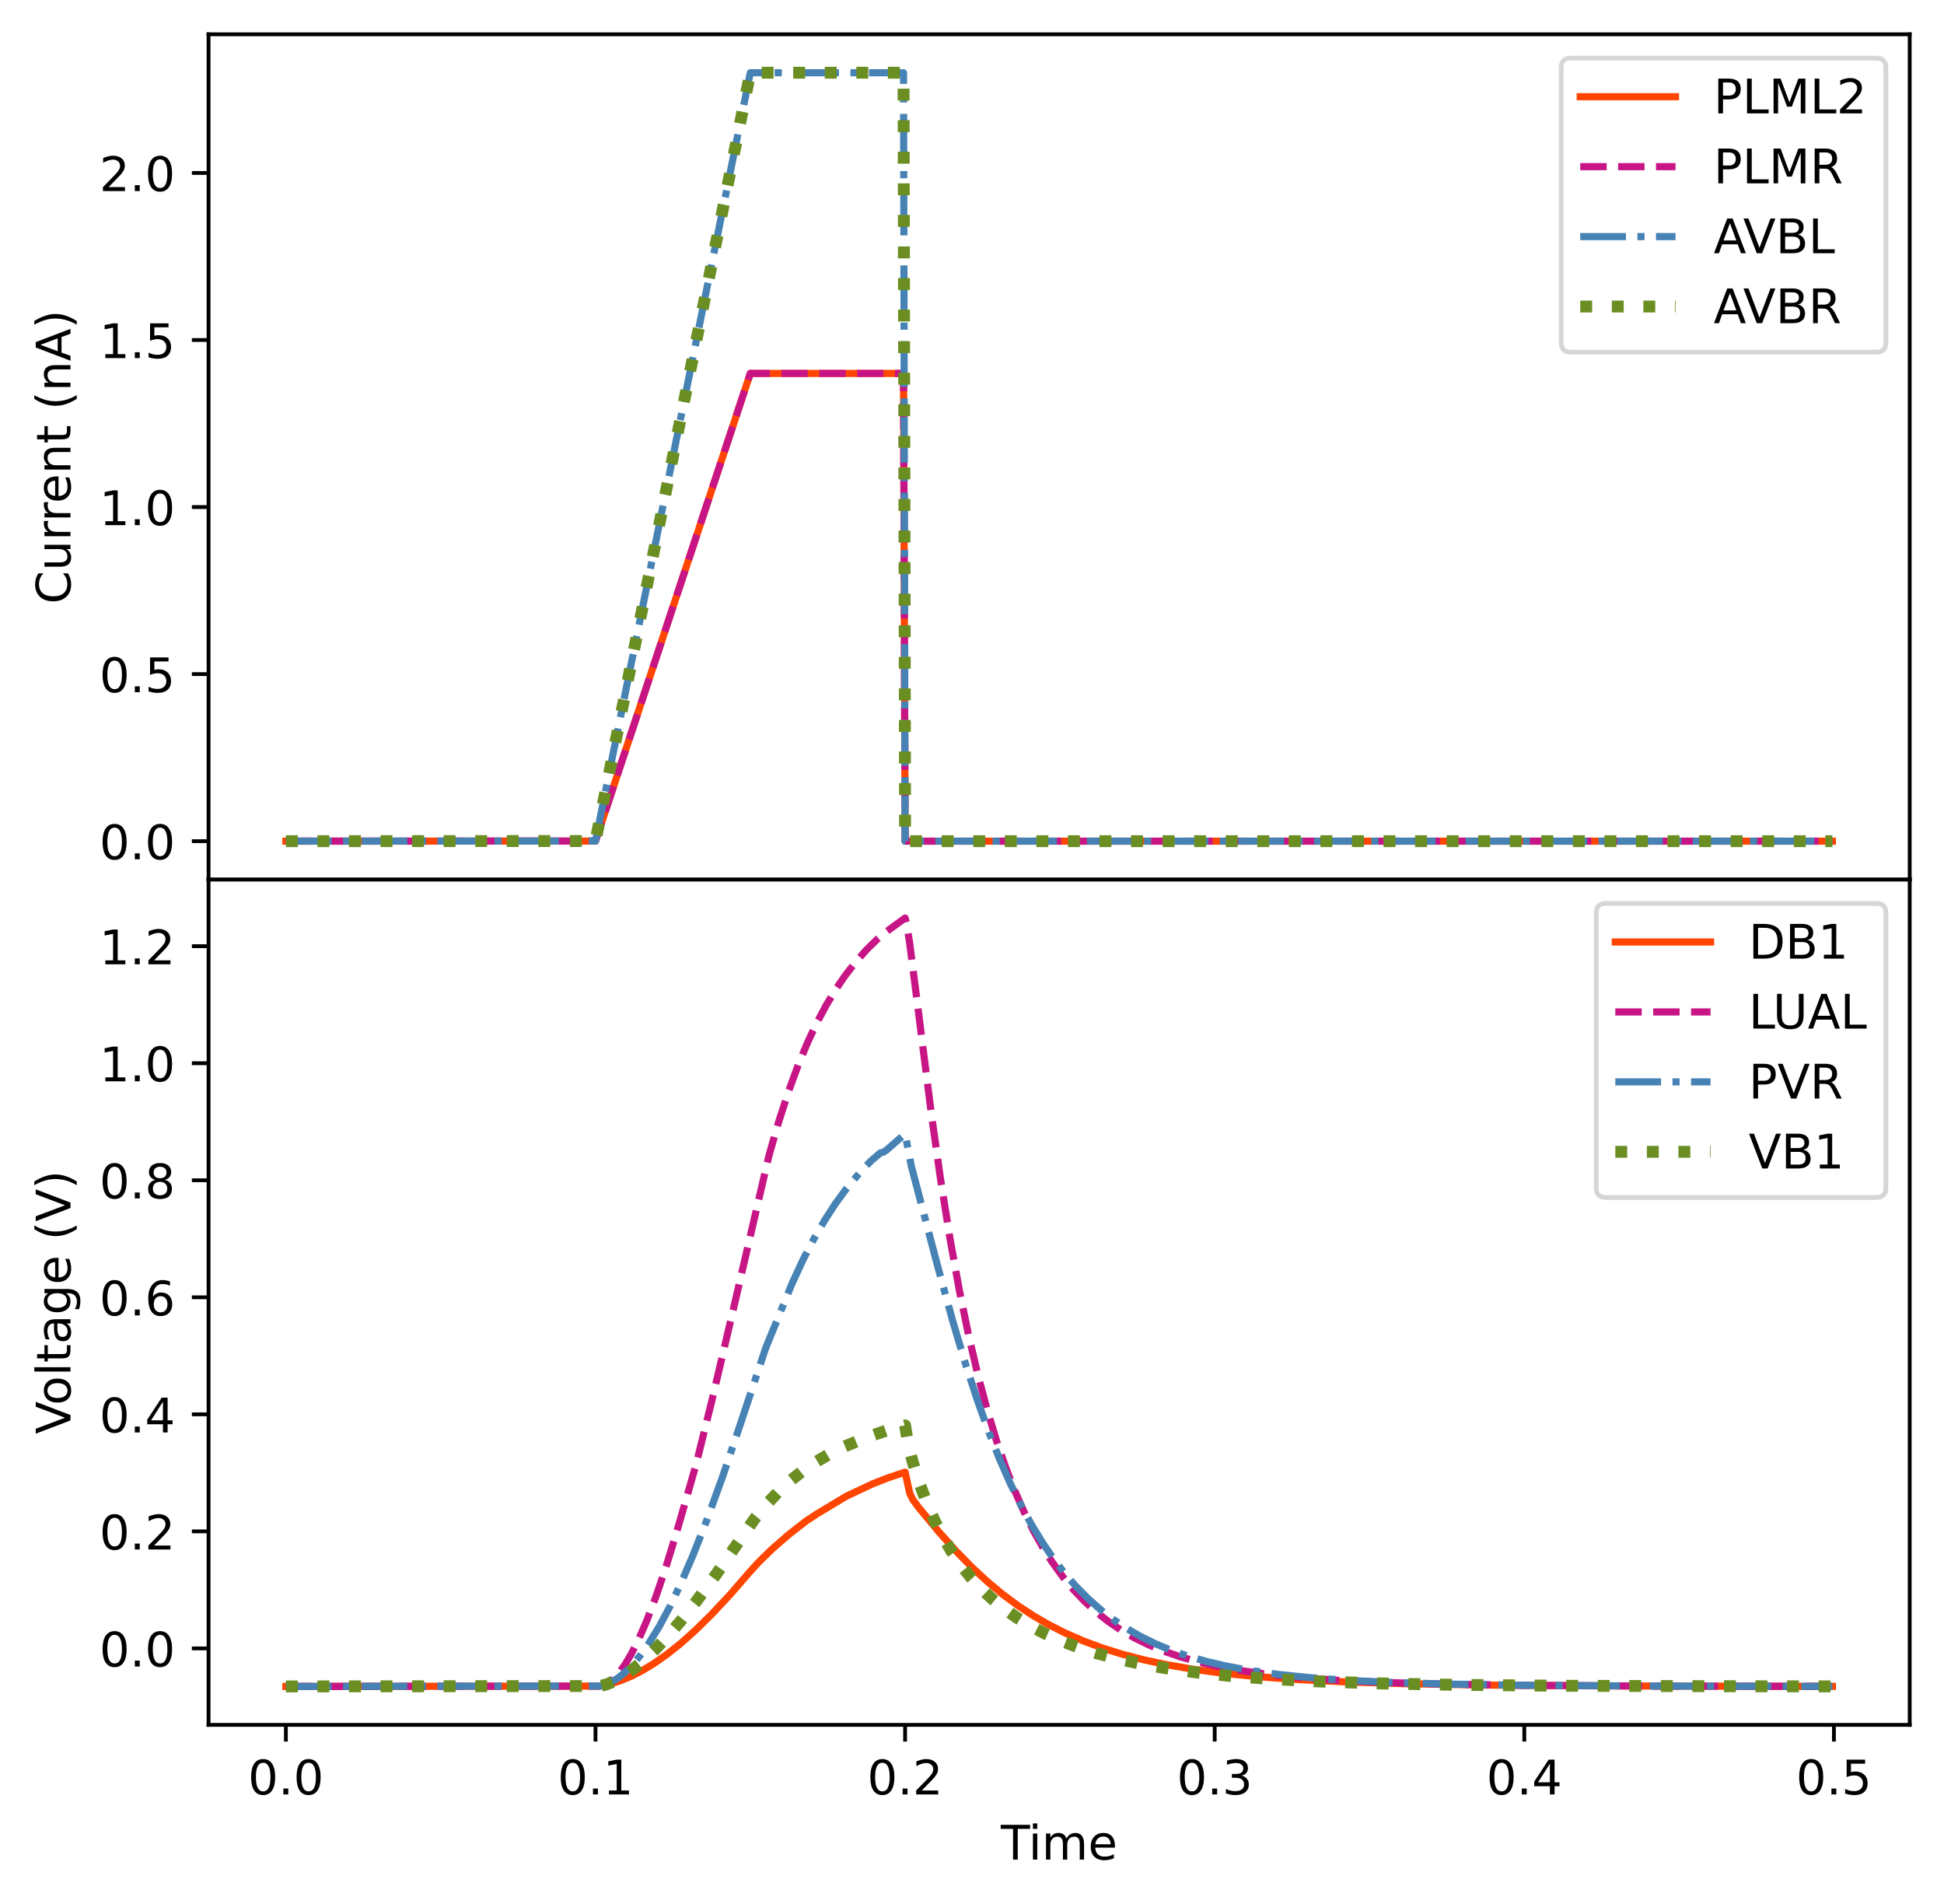
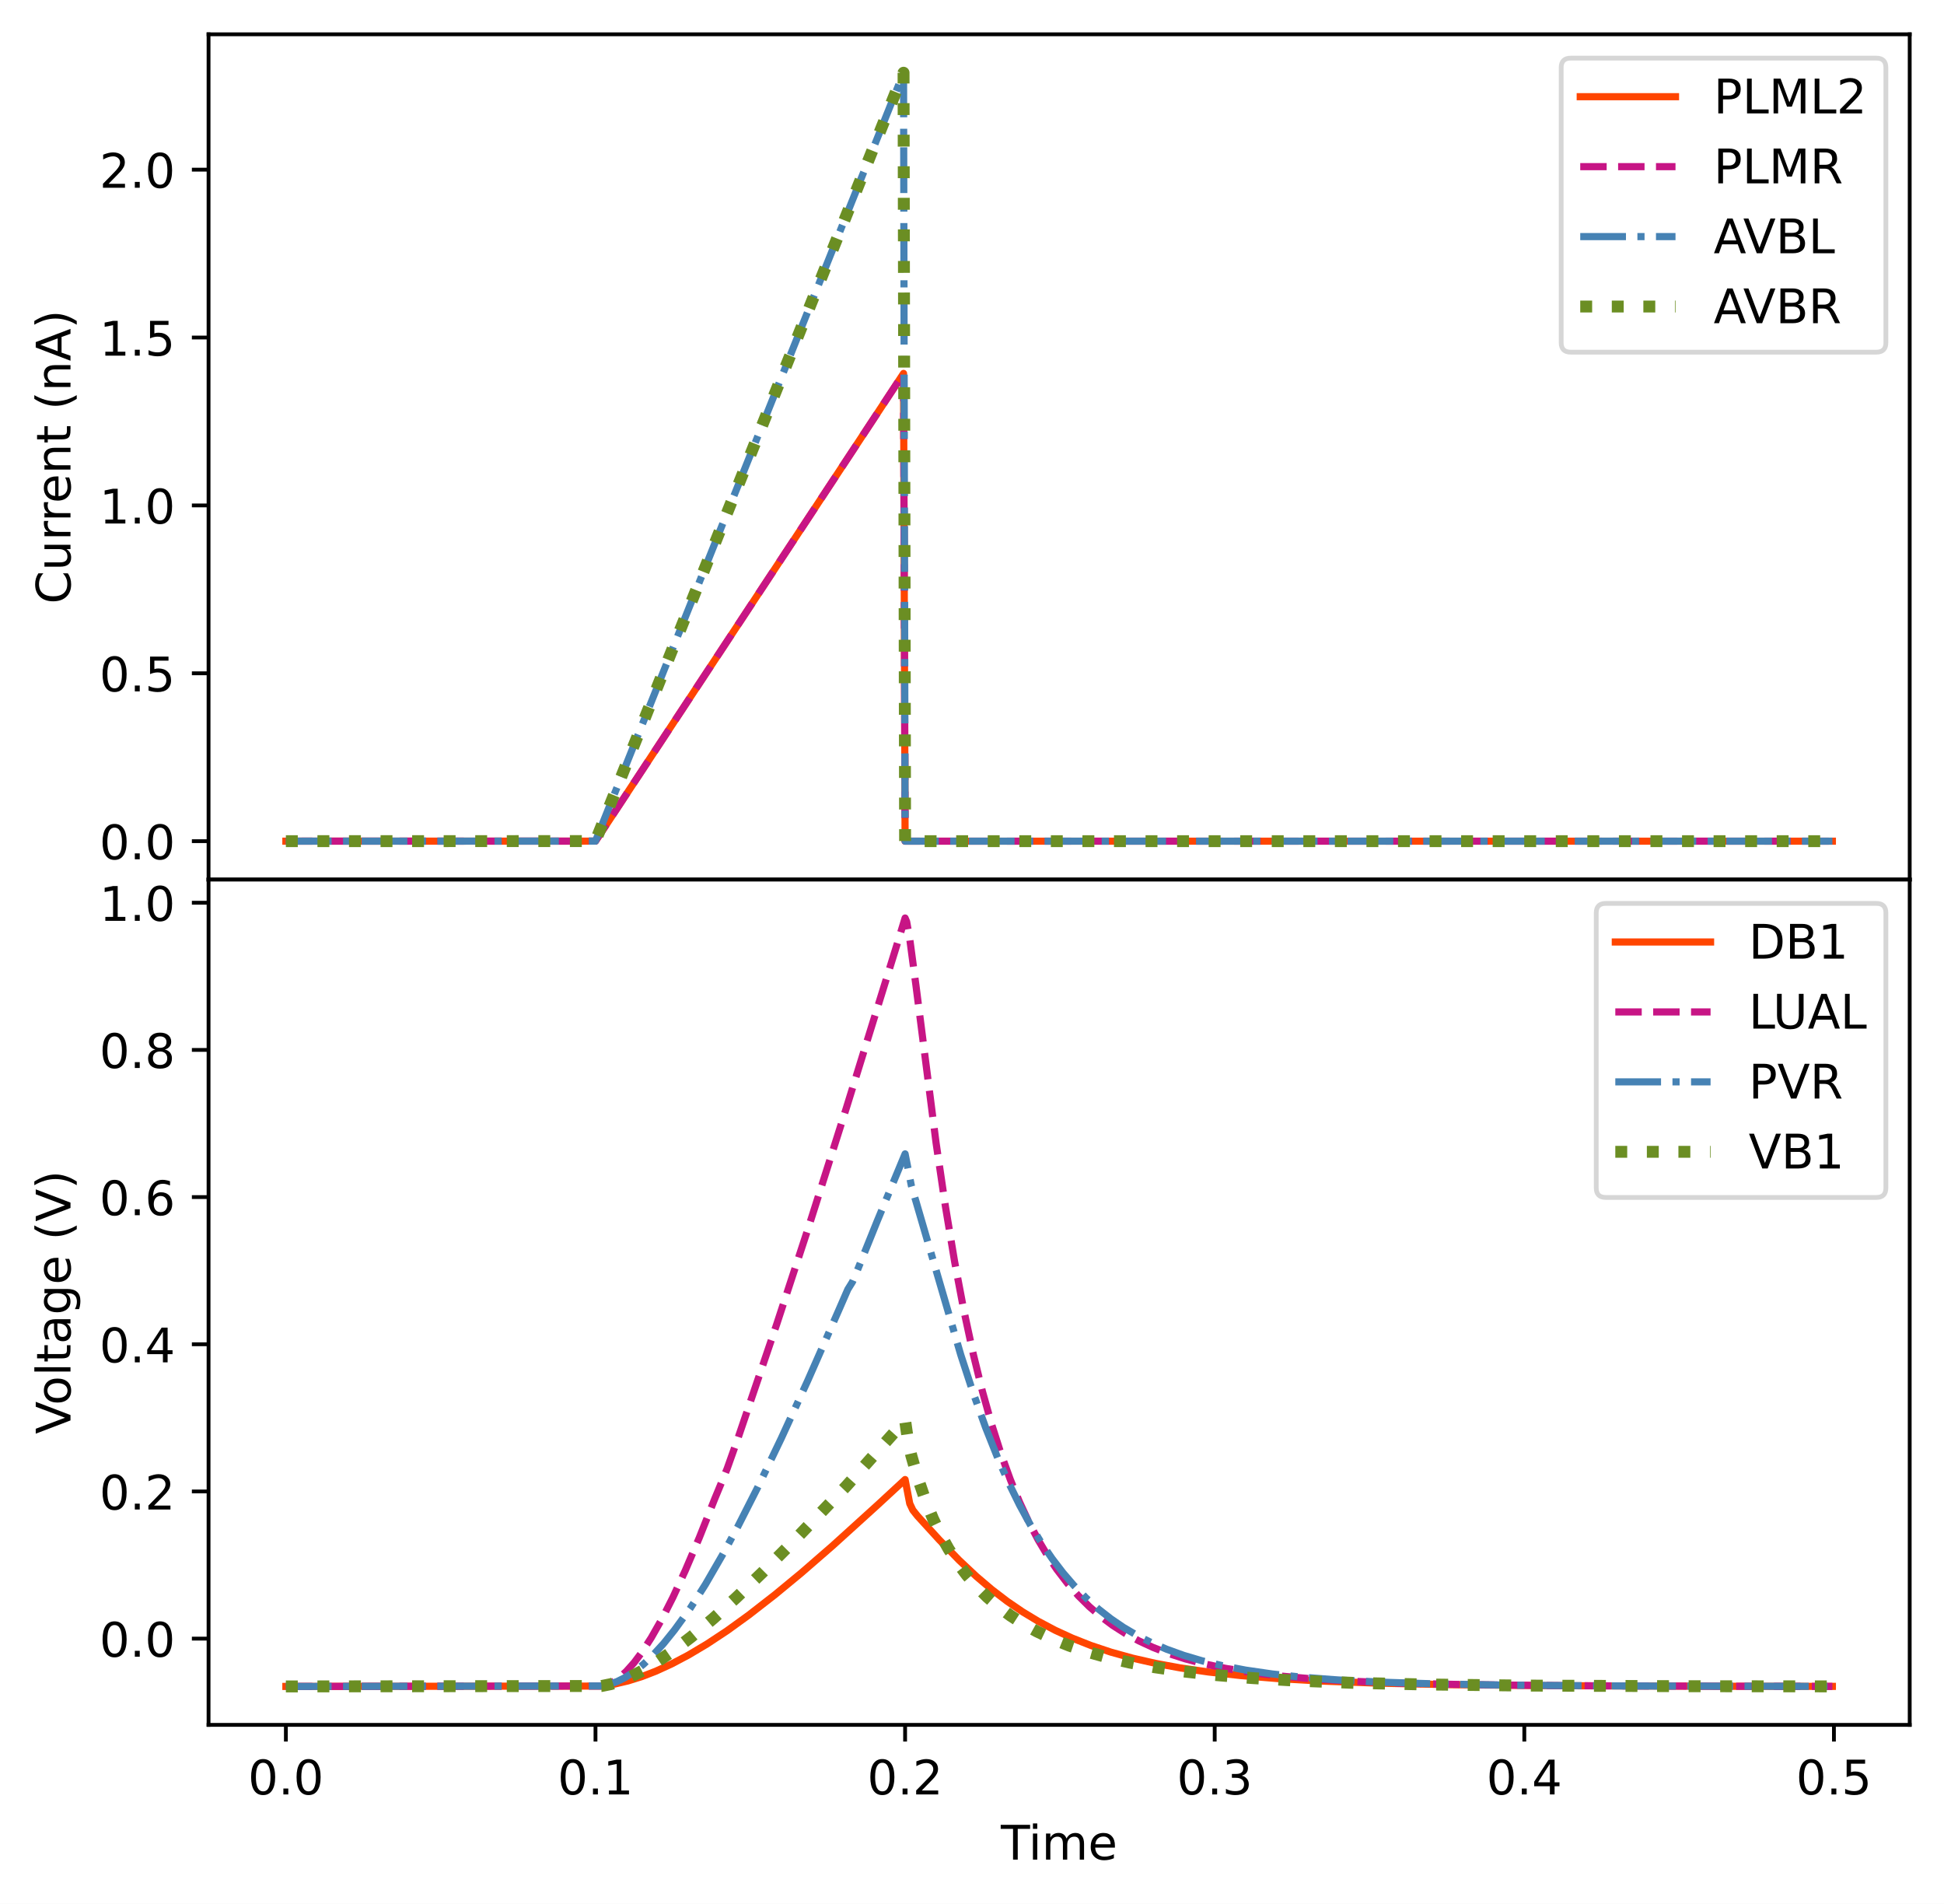
<svg xmlns="http://www.w3.org/2000/svg" xmlns:xlink="http://www.w3.org/1999/xlink" width="408.101pt" height="399.572pt" viewBox="0 0 408.101 399.572" version="1.1">
  <defs>
    <style type="text/css">*{stroke-linejoin: round; stroke-linecap: butt}</style>
  </defs>
  <g id="figure_1">
    <g id="patch_1">
      <path d="M 0 399.572  L 408.101 399.572  L 408.101 0  L 0 0  z " style="fill: #ffffff" />
    </g>
    <g id="axes_1">
      <g id="patch_2">
        <path d="M 43.781 184.608  L 400.901 184.608  L 400.901 7.2  L 43.781 7.2  z " style="fill: #ffffff" />
      </g>
      <g id="matplotlib.axis_1">
        <g id="xtick_1">
          <g id="line2d_1">
            <defs>
-               <path id="m06e6c0b522" d="M 0 0  L 0 3.5  " style="stroke: #000000; stroke-width: 0.8" />
+               <path id="m2912987648" d="M 0 0  L 0 3.5  " style="stroke: #000000; stroke-width: 0.8" />
            </defs>
            <g>
-               <use xlink:href="#m06e6c0b522" x="60.014" y="184.608" style="stroke: #000000; stroke-width: 0.8" />
+               <use xlink:href="#m2912987648" x="60.014" y="184.608" style="stroke: #000000; stroke-width: 0.8" />
            </g>
          </g>
        </g>
        <g id="xtick_2">
          <g id="line2d_2">
            <g>
-               <use xlink:href="#m06e6c0b522" x="125.01" y="184.608" style="stroke: #000000; stroke-width: 0.8" />
+               <use xlink:href="#m2912987648" x="125.01" y="184.608" style="stroke: #000000; stroke-width: 0.8" />
            </g>
          </g>
        </g>
        <g id="xtick_3">
          <g id="line2d_3">
            <g>
-               <use xlink:href="#m06e6c0b522" x="190.006" y="184.608" style="stroke: #000000; stroke-width: 0.8" />
+               <use xlink:href="#m2912987648" x="190.006" y="184.608" style="stroke: #000000; stroke-width: 0.8" />
            </g>
          </g>
        </g>
        <g id="xtick_4">
          <g id="line2d_4">
            <g>
-               <use xlink:href="#m06e6c0b522" x="255.002" y="184.608" style="stroke: #000000; stroke-width: 0.8" />
+               <use xlink:href="#m2912987648" x="255.002" y="184.608" style="stroke: #000000; stroke-width: 0.8" />
            </g>
          </g>
        </g>
        <g id="xtick_5">
          <g id="line2d_5">
            <g>
-               <use xlink:href="#m06e6c0b522" x="319.998" y="184.608" style="stroke: #000000; stroke-width: 0.8" />
+               <use xlink:href="#m2912987648" x="319.998" y="184.608" style="stroke: #000000; stroke-width: 0.8" />
            </g>
          </g>
        </g>
        <g id="xtick_6">
          <g id="line2d_6">
            <g>
-               <use xlink:href="#m06e6c0b522" x="384.994" y="184.608" style="stroke: #000000; stroke-width: 0.8" />
+               <use xlink:href="#m2912987648" x="384.994" y="184.608" style="stroke: #000000; stroke-width: 0.8" />
            </g>
          </g>
        </g>
      </g>
      <g id="matplotlib.axis_2">
        <g id="ytick_1">
          <g id="line2d_7">
            <defs>
-               <path id="meb2cb251c2" d="M 0 0  L -3.5 0  " style="stroke: #000000; stroke-width: 0.8" />
+               <path id="mb935966473" d="M 0 0  L -3.5 0  " style="stroke: #000000; stroke-width: 0.8" />
            </defs>
            <g>
-               <use xlink:href="#meb2cb251c2" x="43.781" y="176.544" style="stroke: #000000; stroke-width: 0.8" />
+               <use xlink:href="#mb935966473" x="43.781" y="176.544" style="stroke: #000000; stroke-width: 0.8" />
            </g>
          </g>
          <g id="text_1">
            <text style="font: 10px 'DejaVu Sans', 'Bitstream Vera Sans', 'Computer Modern Sans Serif', 'Lucida Grande', 'Verdana', 'Geneva', 'Lucid', 'Arial', 'Helvetica', 'Avant Garde', sans-serif; text-anchor: end" x="36.781" y="180.343" transform="rotate(-0 36.78125 180.3432)">0.0</text>
          </g>
        </g>
        <g id="ytick_2">
          <g id="line2d_8">
            <g>
-               <use xlink:href="#meb2cb251c2" x="43.781" y="141.483" style="stroke: #000000; stroke-width: 0.8" />
+               <use xlink:href="#mb935966473" x="43.781" y="141.31" style="stroke: #000000; stroke-width: 0.8" />
            </g>
          </g>
          <g id="text_2">
-             <text style="font: 10px 'DejaVu Sans', 'Bitstream Vera Sans', 'Computer Modern Sans Serif', 'Lucida Grande', 'Verdana', 'Geneva', 'Lucid', 'Arial', 'Helvetica', 'Avant Garde', sans-serif; text-anchor: end" x="36.781" y="145.282" transform="rotate(-0 36.78125 145.2823)">0.5</text>
+             <text style="font: 10px 'DejaVu Sans', 'Bitstream Vera Sans', 'Computer Modern Sans Serif', 'Lucida Grande', 'Verdana', 'Geneva', 'Lucid', 'Arial', 'Helvetica', 'Avant Garde', sans-serif; text-anchor: end" x="36.781" y="145.11" transform="rotate(-0 36.78125 145.1097)">0.5</text>
          </g>
        </g>
        <g id="ytick_3">
          <g id="line2d_9">
            <g>
-               <use xlink:href="#meb2cb251c2" x="43.781" y="106.422" style="stroke: #000000; stroke-width: 0.8" />
+               <use xlink:href="#mb935966473" x="43.781" y="106.077" style="stroke: #000000; stroke-width: 0.8" />
            </g>
          </g>
          <g id="text_3">
-             <text style="font: 10px 'DejaVu Sans', 'Bitstream Vera Sans', 'Computer Modern Sans Serif', 'Lucida Grande', 'Verdana', 'Geneva', 'Lucid', 'Arial', 'Helvetica', 'Avant Garde', sans-serif; text-anchor: end" x="36.781" y="110.221" transform="rotate(-0 36.78125 110.2215)">1.0</text>
+             <text style="font: 10px 'DejaVu Sans', 'Bitstream Vera Sans', 'Computer Modern Sans Serif', 'Lucida Grande', 'Verdana', 'Geneva', 'Lucid', 'Arial', 'Helvetica', 'Avant Garde', sans-serif; text-anchor: end" x="36.781" y="109.876" transform="rotate(-0 36.78125 109.8762)">1.0</text>
          </g>
        </g>
        <g id="ytick_4">
          <g id="line2d_10">
            <g>
-               <use xlink:href="#meb2cb251c2" x="43.781" y="71.361" style="stroke: #000000; stroke-width: 0.8" />
+               <use xlink:href="#mb935966473" x="43.781" y="70.843" style="stroke: #000000; stroke-width: 0.8" />
            </g>
          </g>
          <g id="text_4">
-             <text style="font: 10px 'DejaVu Sans', 'Bitstream Vera Sans', 'Computer Modern Sans Serif', 'Lucida Grande', 'Verdana', 'Geneva', 'Lucid', 'Arial', 'Helvetica', 'Avant Garde', sans-serif; text-anchor: end" x="36.781" y="75.161" transform="rotate(-0 36.78125 75.16061)">1.5</text>
+             <text style="font: 10px 'DejaVu Sans', 'Bitstream Vera Sans', 'Computer Modern Sans Serif', 'Lucida Grande', 'Verdana', 'Geneva', 'Lucid', 'Arial', 'Helvetica', 'Avant Garde', sans-serif; text-anchor: end" x="36.781" y="74.643" transform="rotate(-0 36.78125 74.64268)">1.5</text>
          </g>
        </g>
        <g id="ytick_5">
          <g id="line2d_11">
            <g>
-               <use xlink:href="#meb2cb251c2" x="43.781" y="36.301" style="stroke: #000000; stroke-width: 0.8" />
+               <use xlink:href="#mb935966473" x="43.781" y="35.61" style="stroke: #000000; stroke-width: 0.8" />
            </g>
          </g>
          <g id="text_5">
-             <text style="font: 10px 'DejaVu Sans', 'Bitstream Vera Sans', 'Computer Modern Sans Serif', 'Lucida Grande', 'Verdana', 'Geneva', 'Lucid', 'Arial', 'Helvetica', 'Avant Garde', sans-serif; text-anchor: end" x="36.781" y="40.1" transform="rotate(-0 36.78125 40.09974)">2.0</text>
+             <text style="font: 10px 'DejaVu Sans', 'Bitstream Vera Sans', 'Computer Modern Sans Serif', 'Lucida Grande', 'Verdana', 'Geneva', 'Lucid', 'Arial', 'Helvetica', 'Avant Garde', sans-serif; text-anchor: end" x="36.781" y="39.409" transform="rotate(-0 36.78125 39.40916)">2.0</text>
          </g>
        </g>
        <g id="text_6">
          <text style="font: 10px 'DejaVu Sans', 'Bitstream Vera Sans', 'Computer Modern Sans Serif', 'Lucida Grande', 'Verdana', 'Geneva', 'Lucid', 'Arial', 'Helvetica', 'Avant Garde', sans-serif; text-anchor: middle" x="14.798" y="95.904" transform="rotate(-90 14.79844 95.904)">Current (nA)</text>
        </g>
      </g>
      <g id="line2d_12">
-         <path d="M 60.014 176.544  L 125.01 176.524  L 157.508 78.374  L 189.681 78.374  L 190.006 176.544  L 384.669 176.544  L 384.669 176.544  " clip-path="url(#p8bb7278439)" style="fill: none; stroke: #ff4500; stroke-width: 1.5; stroke-linecap: square" />
+         <path d="M 60.014 176.544  L 125.01 176.534  L 189.681 78.374  L 190.006 176.544  L 384.669 176.544  L 384.669 176.544  " clip-path="url(#p0ec3819483)" style="fill: none; stroke: #ff4500; stroke-width: 1.5; stroke-linecap: square" />
      </g>
      <g id="line2d_13">
-         <path d="M 60.014 176.544  L 125.01 176.524  L 157.508 78.374  L 189.681 78.374  L 190.006 176.544  L 384.669 176.544  L 384.669 176.544  " clip-path="url(#p8bb7278439)" style="fill: none; stroke-dasharray: 5.55,2.4; stroke-dashoffset: 0; stroke: #c71585; stroke-width: 1.5" />
+         <path d="M 60.014 176.544  L 125.01 176.534  L 189.681 78.374  L 190.006 176.544  L 384.669 176.544  L 384.669 176.544  " clip-path="url(#p0ec3819483)" style="fill: none; stroke-dasharray: 5.55,2.4; stroke-dashoffset: 0; stroke: #c71585; stroke-width: 1.5" />
      </g>
      <g id="line2d_14">
-         <path d="M 60.014 176.544  L 125.01 176.512  L 157.508 15.264  L 189.681 15.264  L 190.006 176.544  L 384.669 176.544  L 384.669 176.544  " clip-path="url(#p8bb7278439)" style="fill: none; stroke-dasharray: 9.6,2.4,1.5,2.4; stroke-dashoffset: 0; stroke: #4682b4; stroke-width: 1.5" />
+         <path d="M 60.014 176.544  L 125.01 176.528  L 189.681 15.264  L 190.006 176.544  L 384.669 176.544  L 384.669 176.544  " clip-path="url(#p0ec3819483)" style="fill: none; stroke-dasharray: 9.6,2.4,1.5,2.4; stroke-dashoffset: 0; stroke: #4682b4; stroke-width: 1.5" />
      </g>
      <g id="line2d_15">
-         <path d="M 60.014 176.544  L 125.01 176.512  L 157.508 15.264  L 189.681 15.264  L 190.006 176.544  L 384.669 176.544  L 384.669 176.544  " clip-path="url(#p8bb7278439)" style="fill: none; stroke-dasharray: 2.5,4.125; stroke-dashoffset: 0; stroke: #6b8e23; stroke-width: 2.5" />
+         <path d="M 60.014 176.544  L 125.01 176.528  L 189.681 15.264  L 190.006 176.544  L 384.669 176.544  L 384.669 176.544  " clip-path="url(#p0ec3819483)" style="fill: none; stroke-dasharray: 2.5,4.125; stroke-dashoffset: 0; stroke: #6b8e23; stroke-width: 2.5" />
      </g>
      <g id="patch_3">
        <path d="M 43.781 184.608  L 43.781 7.2  " style="fill: none; stroke: #000000; stroke-width: 0.8; stroke-linejoin: miter; stroke-linecap: square" />
      </g>
      <g id="patch_4">
        <path d="M 400.901 184.608  L 400.901 7.2  " style="fill: none; stroke: #000000; stroke-width: 0.8; stroke-linejoin: miter; stroke-linecap: square" />
      </g>
      <g id="patch_5">
        <path d="M 43.781 184.608  L 400.901 184.608  " style="fill: none; stroke: #000000; stroke-width: 0.8; stroke-linejoin: miter; stroke-linecap: square" />
      </g>
      <g id="patch_6">
        <path d="M 43.781 7.2  L 400.901 7.2  " style="fill: none; stroke: #000000; stroke-width: 0.8; stroke-linejoin: miter; stroke-linecap: square" />
      </g>
      <g id="legend_1">
        <g id="patch_7">
          <path d="M 329.737 73.912  L 393.901 73.912  Q 395.901 73.912 395.901 71.912  L 395.901 14.2  Q 395.901 12.2 393.901 12.2  L 329.737 12.2  Q 327.737 12.2 327.737 14.2  L 327.737 71.912  Q 327.737 73.912 329.737 73.912  z " style="fill: #ffffff; opacity: 0.8; stroke: #cccccc; stroke-linejoin: miter" />
        </g>
        <g id="line2d_16">
          <path d="M 331.737 20.298  L 341.737 20.298  L 351.737 20.298  " style="fill: none; stroke: #ff4500; stroke-width: 1.5; stroke-linecap: square" />
        </g>
        <g id="text_7">
          <text style="font: 10px 'DejaVu Sans', 'Bitstream Vera Sans', 'Computer Modern Sans Serif', 'Lucida Grande', 'Verdana', 'Geneva', 'Lucid', 'Arial', 'Helvetica', 'Avant Garde', sans-serif; text-anchor: start" x="359.737" y="23.798" transform="rotate(-0 359.7372 23.79844)">PLML2</text>
        </g>
        <g id="line2d_17">
          <path d="M 331.737 34.977  L 341.737 34.977  L 351.737 34.977  " style="fill: none; stroke-dasharray: 5.55,2.4; stroke-dashoffset: 0; stroke: #c71585; stroke-width: 1.5" />
        </g>
        <g id="text_8">
          <text style="font: 10px 'DejaVu Sans', 'Bitstream Vera Sans', 'Computer Modern Sans Serif', 'Lucida Grande', 'Verdana', 'Geneva', 'Lucid', 'Arial', 'Helvetica', 'Avant Garde', sans-serif; text-anchor: start" x="359.737" y="38.477" transform="rotate(-0 359.7372 38.47656)">PLMR</text>
        </g>
        <g id="line2d_18">
          <path d="M 331.737 49.655  L 341.737 49.655  L 351.737 49.655  " style="fill: none; stroke-dasharray: 9.6,2.4,1.5,2.4; stroke-dashoffset: 0; stroke: #4682b4; stroke-width: 1.5" />
        </g>
        <g id="text_9">
          <text style="font: 10px 'DejaVu Sans', 'Bitstream Vera Sans', 'Computer Modern Sans Serif', 'Lucida Grande', 'Verdana', 'Geneva', 'Lucid', 'Arial', 'Helvetica', 'Avant Garde', sans-serif; text-anchor: start" x="359.737" y="53.155" transform="rotate(-0 359.7372 53.15469)">AVBL</text>
        </g>
        <g id="line2d_19">
          <path d="M 331.737 64.333  L 341.737 64.333  L 351.737 64.333  " style="fill: none; stroke-dasharray: 2.5,4.125; stroke-dashoffset: 0; stroke: #6b8e23; stroke-width: 2.5" />
        </g>
        <g id="text_10">
          <text style="font: 10px 'DejaVu Sans', 'Bitstream Vera Sans', 'Computer Modern Sans Serif', 'Lucida Grande', 'Verdana', 'Geneva', 'Lucid', 'Arial', 'Helvetica', 'Avant Garde', sans-serif; text-anchor: start" x="359.737" y="67.833" transform="rotate(-0 359.7372 67.83281)">AVBR</text>
        </g>
      </g>
    </g>
    <g id="axes_2">
      <g id="patch_8">
        <path d="M 43.781 362.016  L 400.901 362.016  L 400.901 184.608  L 43.781 184.608  z " style="fill: #ffffff" />
      </g>
      <g id="matplotlib.axis_3">
        <g id="xtick_7">
          <g id="line2d_20">
            <g>
-               <use xlink:href="#m06e6c0b522" x="60.014" y="362.016" style="stroke: #000000; stroke-width: 0.8" />
+               <use xlink:href="#m2912987648" x="60.014" y="362.016" style="stroke: #000000; stroke-width: 0.8" />
            </g>
          </g>
          <g id="text_11">
            <text style="font: 10px 'DejaVu Sans', 'Bitstream Vera Sans', 'Computer Modern Sans Serif', 'Lucida Grande', 'Verdana', 'Geneva', 'Lucid', 'Arial', 'Helvetica', 'Avant Garde', sans-serif; text-anchor: middle" x="60.014" y="376.614" transform="rotate(-0 60.01398 376.6144)">0.0</text>
          </g>
        </g>
        <g id="xtick_8">
          <g id="line2d_21">
            <g>
-               <use xlink:href="#m06e6c0b522" x="125.01" y="362.016" style="stroke: #000000; stroke-width: 0.8" />
+               <use xlink:href="#m2912987648" x="125.01" y="362.016" style="stroke: #000000; stroke-width: 0.8" />
            </g>
          </g>
          <g id="text_12">
            <text style="font: 10px 'DejaVu Sans', 'Bitstream Vera Sans', 'Computer Modern Sans Serif', 'Lucida Grande', 'Verdana', 'Geneva', 'Lucid', 'Arial', 'Helvetica', 'Avant Garde', sans-serif; text-anchor: middle" x="125.01" y="376.614" transform="rotate(-0 125.0099 376.6144)">0.1</text>
          </g>
        </g>
        <g id="xtick_9">
          <g id="line2d_22">
            <g>
-               <use xlink:href="#m06e6c0b522" x="190.006" y="362.016" style="stroke: #000000; stroke-width: 0.8" />
+               <use xlink:href="#m2912987648" x="190.006" y="362.016" style="stroke: #000000; stroke-width: 0.8" />
            </g>
          </g>
          <g id="text_13">
            <text style="font: 10px 'DejaVu Sans', 'Bitstream Vera Sans', 'Computer Modern Sans Serif', 'Lucida Grande', 'Verdana', 'Geneva', 'Lucid', 'Arial', 'Helvetica', 'Avant Garde', sans-serif; text-anchor: middle" x="190.006" y="376.614" transform="rotate(-0 190.0058 376.6144)">0.2</text>
          </g>
        </g>
        <g id="xtick_10">
          <g id="line2d_23">
            <g>
-               <use xlink:href="#m06e6c0b522" x="255.002" y="362.016" style="stroke: #000000; stroke-width: 0.8" />
+               <use xlink:href="#m2912987648" x="255.002" y="362.016" style="stroke: #000000; stroke-width: 0.8" />
            </g>
          </g>
          <g id="text_14">
            <text style="font: 10px 'DejaVu Sans', 'Bitstream Vera Sans', 'Computer Modern Sans Serif', 'Lucida Grande', 'Verdana', 'Geneva', 'Lucid', 'Arial', 'Helvetica', 'Avant Garde', sans-serif; text-anchor: middle" x="255.002" y="376.614" transform="rotate(-0 255.0017 376.6144)">0.3</text>
          </g>
        </g>
        <g id="xtick_11">
          <g id="line2d_24">
            <g>
-               <use xlink:href="#m06e6c0b522" x="319.998" y="362.016" style="stroke: #000000; stroke-width: 0.8" />
+               <use xlink:href="#m2912987648" x="319.998" y="362.016" style="stroke: #000000; stroke-width: 0.8" />
            </g>
          </g>
          <g id="text_15">
            <text style="font: 10px 'DejaVu Sans', 'Bitstream Vera Sans', 'Computer Modern Sans Serif', 'Lucida Grande', 'Verdana', 'Geneva', 'Lucid', 'Arial', 'Helvetica', 'Avant Garde', sans-serif; text-anchor: middle" x="319.998" y="376.614" transform="rotate(-0 319.9976 376.6144)">0.4</text>
          </g>
        </g>
        <g id="xtick_12">
          <g id="line2d_25">
            <g>
-               <use xlink:href="#m06e6c0b522" x="384.994" y="362.016" style="stroke: #000000; stroke-width: 0.8" />
+               <use xlink:href="#m2912987648" x="384.994" y="362.016" style="stroke: #000000; stroke-width: 0.8" />
            </g>
          </g>
          <g id="text_16">
            <text style="font: 10px 'DejaVu Sans', 'Bitstream Vera Sans', 'Computer Modern Sans Serif', 'Lucida Grande', 'Verdana', 'Geneva', 'Lucid', 'Arial', 'Helvetica', 'Avant Garde', sans-serif; text-anchor: middle" x="384.994" y="376.614" transform="rotate(-0 384.9935 376.6144)">0.5</text>
          </g>
        </g>
        <g id="text_17">
          <text style="font: 10px 'DejaVu Sans', 'Bitstream Vera Sans', 'Computer Modern Sans Serif', 'Lucida Grande', 'Verdana', 'Geneva', 'Lucid', 'Arial', 'Helvetica', 'Avant Garde', sans-serif; text-anchor: middle" x="222.341" y="390.293" transform="rotate(-0 222.3413 390.2926)">Time</text>
        </g>
      </g>
      <g id="matplotlib.axis_4">
        <g id="ytick_6">
          <g id="line2d_26">
            <g>
-               <use xlink:href="#meb2cb251c2" x="43.781" y="345.969" style="stroke: #000000; stroke-width: 0.8" />
+               <use xlink:href="#mb935966473" x="43.781" y="343.913" style="stroke: #000000; stroke-width: 0.8" />
            </g>
          </g>
          <g id="text_18">
-             <text style="font: 10px 'DejaVu Sans', 'Bitstream Vera Sans', 'Computer Modern Sans Serif', 'Lucida Grande', 'Verdana', 'Geneva', 'Lucid', 'Arial', 'Helvetica', 'Avant Garde', sans-serif; text-anchor: end" x="36.781" y="349.768" transform="rotate(-0 36.78125 349.7681)">0.0</text>
+             <text style="font: 10px 'DejaVu Sans', 'Bitstream Vera Sans', 'Computer Modern Sans Serif', 'Lucida Grande', 'Verdana', 'Geneva', 'Lucid', 'Arial', 'Helvetica', 'Avant Garde', sans-serif; text-anchor: end" x="36.781" y="347.712" transform="rotate(-0 36.78125 347.7122)">0.0</text>
          </g>
        </g>
        <g id="ytick_7">
          <g id="line2d_27">
            <g>
-               <use xlink:href="#meb2cb251c2" x="43.781" y="321.406" style="stroke: #000000; stroke-width: 0.8" />
+               <use xlink:href="#mb935966473" x="43.781" y="313.024" style="stroke: #000000; stroke-width: 0.8" />
            </g>
          </g>
          <g id="text_19">
-             <text style="font: 10px 'DejaVu Sans', 'Bitstream Vera Sans', 'Computer Modern Sans Serif', 'Lucida Grande', 'Verdana', 'Geneva', 'Lucid', 'Arial', 'Helvetica', 'Avant Garde', sans-serif; text-anchor: end" x="36.781" y="325.205" transform="rotate(-0 36.78125 325.2048)">0.2</text>
+             <text style="font: 10px 'DejaVu Sans', 'Bitstream Vera Sans', 'Computer Modern Sans Serif', 'Lucida Grande', 'Verdana', 'Geneva', 'Lucid', 'Arial', 'Helvetica', 'Avant Garde', sans-serif; text-anchor: end" x="36.781" y="316.823" transform="rotate(-0 36.78125 316.8229)">0.2</text>
          </g>
        </g>
        <g id="ytick_8">
          <g id="line2d_28">
            <g>
-               <use xlink:href="#meb2cb251c2" x="43.781" y="296.842" style="stroke: #000000; stroke-width: 0.8" />
+               <use xlink:href="#mb935966473" x="43.781" y="282.134" style="stroke: #000000; stroke-width: 0.8" />
            </g>
          </g>
          <g id="text_20">
-             <text style="font: 10px 'DejaVu Sans', 'Bitstream Vera Sans', 'Computer Modern Sans Serif', 'Lucida Grande', 'Verdana', 'Geneva', 'Lucid', 'Arial', 'Helvetica', 'Avant Garde', sans-serif; text-anchor: end" x="36.781" y="300.642" transform="rotate(-0 36.78125 300.6415)">0.4</text>
+             <text style="font: 10px 'DejaVu Sans', 'Bitstream Vera Sans', 'Computer Modern Sans Serif', 'Lucida Grande', 'Verdana', 'Geneva', 'Lucid', 'Arial', 'Helvetica', 'Avant Garde', sans-serif; text-anchor: end" x="36.781" y="285.934" transform="rotate(-0 36.78125 285.9337)">0.4</text>
          </g>
        </g>
        <g id="ytick_9">
          <g id="line2d_29">
            <g>
-               <use xlink:href="#meb2cb251c2" x="43.781" y="272.279" style="stroke: #000000; stroke-width: 0.8" />
+               <use xlink:href="#mb935966473" x="43.781" y="251.245" style="stroke: #000000; stroke-width: 0.8" />
            </g>
          </g>
          <g id="text_21">
-             <text style="font: 10px 'DejaVu Sans', 'Bitstream Vera Sans', 'Computer Modern Sans Serif', 'Lucida Grande', 'Verdana', 'Geneva', 'Lucid', 'Arial', 'Helvetica', 'Avant Garde', sans-serif; text-anchor: end" x="36.781" y="276.078" transform="rotate(-0 36.78125 276.0782)">0.6</text>
+             <text style="font: 10px 'DejaVu Sans', 'Bitstream Vera Sans', 'Computer Modern Sans Serif', 'Lucida Grande', 'Verdana', 'Geneva', 'Lucid', 'Arial', 'Helvetica', 'Avant Garde', sans-serif; text-anchor: end" x="36.781" y="255.044" transform="rotate(-0 36.78125 255.0444)">0.6</text>
          </g>
        </g>
        <g id="ytick_10">
          <g id="line2d_30">
            <g>
-               <use xlink:href="#meb2cb251c2" x="43.781" y="247.716" style="stroke: #000000; stroke-width: 0.8" />
+               <use xlink:href="#mb935966473" x="43.781" y="220.356" style="stroke: #000000; stroke-width: 0.8" />
            </g>
          </g>
          <g id="text_22">
-             <text style="font: 10px 'DejaVu Sans', 'Bitstream Vera Sans', 'Computer Modern Sans Serif', 'Lucida Grande', 'Verdana', 'Geneva', 'Lucid', 'Arial', 'Helvetica', 'Avant Garde', sans-serif; text-anchor: end" x="36.781" y="251.515" transform="rotate(-0 36.78125 251.5149)">0.8</text>
+             <text style="font: 10px 'DejaVu Sans', 'Bitstream Vera Sans', 'Computer Modern Sans Serif', 'Lucida Grande', 'Verdana', 'Geneva', 'Lucid', 'Arial', 'Helvetica', 'Avant Garde', sans-serif; text-anchor: end" x="36.781" y="224.155" transform="rotate(-0 36.78125 224.1551)">0.8</text>
          </g>
        </g>
        <g id="ytick_11">
          <g id="line2d_31">
            <g>
-               <use xlink:href="#meb2cb251c2" x="43.781" y="223.152" style="stroke: #000000; stroke-width: 0.8" />
+               <use xlink:href="#mb935966473" x="43.781" y="189.467" style="stroke: #000000; stroke-width: 0.8" />
            </g>
          </g>
          <g id="text_23">
-             <text style="font: 10px 'DejaVu Sans', 'Bitstream Vera Sans', 'Computer Modern Sans Serif', 'Lucida Grande', 'Verdana', 'Geneva', 'Lucid', 'Arial', 'Helvetica', 'Avant Garde', sans-serif; text-anchor: end" x="36.781" y="226.952" transform="rotate(-0 36.78125 226.9516)">1.0</text>
-           </g>
-         </g>
-         <g id="ytick_12">
-           <g id="line2d_32">
-             <g>
-               <use xlink:href="#meb2cb251c2" x="43.781" y="198.589" style="stroke: #000000; stroke-width: 0.8" />
-             </g>
-           </g>
-           <g id="text_24">
-             <text style="font: 10px 'DejaVu Sans', 'Bitstream Vera Sans', 'Computer Modern Sans Serif', 'Lucida Grande', 'Verdana', 'Geneva', 'Lucid', 'Arial', 'Helvetica', 'Avant Garde', sans-serif; text-anchor: end" x="36.781" y="202.388" transform="rotate(-0 36.78125 202.3883)">1.2</text>
-           </g>
-         </g>
-         <g id="text_25">
+             <text style="font: 10px 'DejaVu Sans', 'Bitstream Vera Sans', 'Computer Modern Sans Serif', 'Lucida Grande', 'Verdana', 'Geneva', 'Lucid', 'Arial', 'Helvetica', 'Avant Garde', sans-serif; text-anchor: end" x="36.781" y="193.266" transform="rotate(-0 36.78125 193.2658)">1.0</text>
+           </g>
+         </g>
+         <g id="text_24">
          <text style="font: 10px 'DejaVu Sans', 'Bitstream Vera Sans', 'Computer Modern Sans Serif', 'Lucida Grande', 'Verdana', 'Geneva', 'Lucid', 'Arial', 'Helvetica', 'Avant Garde', sans-serif; text-anchor: middle" x="14.798" y="273.312" transform="rotate(-90 14.79844 273.312)">Voltage (V)</text>
        </g>
      </g>
+       <g id="line2d_32">
+         <path d="M 60.014 353.952  L 126.31 353.873  L 128.91 353.477  L 131.834 352.794  L 134.759 351.88  L 137.684 350.748  L 140.934 349.259  L 144.509 347.372  L 148.408 345.052  L 152.633 342.263  L 157.183 338.974  L 162.708 334.677  L 168.232 330.117  L 174.732 324.473  L 184.156 315.932  L 190.006 310.526  L 190.981 315.573  L 191.631 316.943  L 192.606 318.167  L 197.155 323.148  L 201.38 327.491  L 204.955 330.846  L 208.205 333.609  L 211.454 336.094  L 214.704 338.311  L 217.954 340.275  L 221.529 342.169  L 225.104 343.81  L 229.003 345.348  L 233.228 346.755  L 237.778 348.016  L 242.652 349.122  L 247.852 350.074  L 253.702 350.92  L 260.526 351.674  L 268.326 352.307  L 277.75 352.838  L 289.45 353.263  L 304.724 353.582  L 326.822 353.8  L 364.52 353.918  L 384.669 353.937  L 384.669 353.937  " clip-path="url(#pbed3120908)" style="fill: none; stroke: #ff4500; stroke-width: 1.5; stroke-linecap: square" />
+       </g>
      <g id="line2d_33">
-         <path d="M 60.014 353.952  L 125.985 353.878  L 127.935 353.471  L 130.21 352.761  L 132.484 351.821  L 134.759 350.658  L 137.359 349.08  L 139.959 347.252  L 142.884 344.934  L 145.809 342.327  L 149.383 338.82  L 153.283 334.654  L 157.183 330.163  L 159.133 327.997  L 162.058 325.135  L 165.632 322.029  L 169.207 319.247  L 171.482 317.744  L 177.657 314.038  L 183.181 311.434  L 186.431 310.166  L 190.006 308.974  L 190.981 313.409  L 191.631 314.752  L 192.931 316.496  L 197.155 321.575  L 200.73 325.566  L 203.98 328.891  L 207.23 331.905  L 210.479 334.609  L 213.729 337.017  L 216.979 339.147  L 220.229 341.025  L 223.804 342.826  L 227.378 344.382  L 231.278 345.836  L 235.503 347.164  L 240.053 348.351  L 244.927 349.393  L 250.452 350.339  L 256.627 351.163  L 263.776 351.882  L 272.226 352.494  L 282.3 352.989  L 294.974 353.378  L 311.873 353.663  L 337.222 353.847  L 384.669 353.936  L 384.669 353.936  " clip-path="url(#pac7c5a5f13)" style="fill: none; stroke: #ff4500; stroke-width: 1.5; stroke-linecap: square" />
+         <path d="M 60.014 353.952  L 126.31 353.857  L 127.61 353.501  L 128.91 352.863  L 130.21 351.946  L 131.509 350.763  L 133.134 348.937  L 134.759 346.763  L 136.709 343.741  L 138.984 339.748  L 141.259 335.26  L 143.859 329.625  L 146.784 322.775  L 150.033 314.603  L 151.333 311.467  L 152.633 308.281  L 154.908 301.892  L 163.032 277.993  L 169.857 257.186  L 177.657 232.597  L 188.381 197.996  L 190.006 192.672  L 190.331 193.442  L 190.981 197.066  L 192.281 206.808  L 196.505 239.847  L 198.455 253.101  L 200.405 264.818  L 202.355 275.114  L 204.305 284.149  L 206.255 292.078  L 208.205 299.042  L 210.155 305.166  L 212.104 310.558  L 214.054 315.31  L 216.004 319.503  L 217.954 323.208  L 219.904 326.485  L 221.854 329.387  L 224.129 332.359  L 226.403 334.944  L 228.678 337.198  L 230.953 339.164  L 233.553 341.111  L 236.153 342.782  L 239.078 344.386  L 242.003 345.743  L 245.252 347.012  L 248.827 348.167  L 252.727 349.196  L 257.277 350.153  L 262.476 351.001  L 268.326 351.719  L 275.15 352.329  L 283.6 352.85  L 294.324 353.269  L 308.298 353.581  L 328.772 353.796  L 364.195 353.916  L 384.669 353.936  L 384.669 353.936  " clip-path="url(#pbed3120908)" style="fill: none; stroke-dasharray: 5.55,2.4; stroke-dashoffset: 0; stroke: #c71585; stroke-width: 1.5" />
      </g>
      <g id="line2d_34">
-         <path d="M 60.014 353.952  L 125.985 353.873  L 126.96 353.573  L 127.935 353.023  L 128.91 352.219  L 129.885 351.163  L 131.184 349.383  L 132.484 347.206  L 134.109 343.978  L 135.734 340.254  L 137.684 335.134  L 139.634 329.404  L 141.909 322.058  L 146.134 307.348  L 149.383 294.214  L 153.933 274.84  L 161.408 242.6  L 163.357 235.802  L 165.632 228.795  L 167.582 223.493  L 169.532 218.807  L 171.482 214.663  L 173.432 210.996  L 175.382 207.754  L 177.332 204.877  L 179.606 201.937  L 181.881 199.36  L 184.156 197.134  L 186.106 195.521  L 190.006 192.672  L 190.331 193.912  L 190.981 198.033  L 192.606 210.783  L 195.53 233.89  L 197.48 247.69  L 199.43 259.946  L 201.38 270.74  L 203.33 280.224  L 205.28 288.555  L 207.23 295.877  L 209.18 302.32  L 211.129 307.996  L 213.079 313.001  L 215.029 317.422  L 216.979 321.329  L 218.929 324.788  L 220.879 327.852  L 223.154 330.993  L 225.429 333.727  L 227.703 336.112  L 229.978 338.195  L 232.578 340.258  L 235.178 342.032  L 238.103 343.735  L 241.028 345.178  L 244.277 346.527  L 247.852 347.757  L 251.752 348.854  L 255.977 349.811  L 260.851 350.681  L 266.376 351.438  L 272.876 352.096  L 280.675 352.654  L 290.424 353.113  L 303.099 353.47  L 320.648 353.724  L 348.596 353.88  L 384.669 353.935  L 384.669 353.935  " clip-path="url(#pac7c5a5f13)" style="fill: none; stroke-dasharray: 5.55,2.4; stroke-dashoffset: 0; stroke: #c71585; stroke-width: 1.5" />
+         <path d="M 60.014 353.952  L 126.31 353.85  L 127.935 353.495  L 129.56 352.915  L 131.184 352.108  L 133.134 350.851  L 135.084 349.292  L 137.034 347.424  L 139.309 344.944  L 141.584 342.117  L 144.834 337.652  L 148.083 332.547  L 151.658 326.364  L 154.908 320.359  L 159.133 312.032  L 164.007 301.886  L 169.532 289.84  L 176.032 275.089  L 177.982 270.614  L 178.956 269.049  L 179.931 266.743  L 184.156 256.271  L 190.006 242.175  L 191.306 248.79  L 201.705 284.401  L 204.305 292.357  L 206.905 299.605  L 209.505 306.136  L 211.779 311.277  L 214.054 315.913  L 216.329 320.077  L 218.604 323.805  L 220.879 327.136  L 223.154 330.105  L 225.429 332.749  L 228.028 335.413  L 230.628 337.741  L 233.228 339.773  L 235.828 341.545  L 238.753 343.27  L 241.678 344.749  L 244.927 346.146  L 248.502 347.432  L 252.402 348.586  L 256.627 349.598  L 261.501 350.523  L 267.026 351.328  L 273.201 351.998  L 280.675 352.577  L 289.775 353.048  L 301.474 353.418  L 317.398 353.687  L 342.096 353.859  L 384.669 353.936  L 384.669 353.936  " clip-path="url(#pbed3120908)" style="fill: none; stroke-dasharray: 9.6,2.4,1.5,2.4; stroke-dashoffset: 0; stroke: #4682b4; stroke-width: 1.5" />
      </g>
      <g id="line2d_35">
-         <path d="M 60.014 353.952  L 125.985 353.859  L 127.285 353.494  L 128.585 352.899  L 129.885 352.071  L 131.184 351.019  L 132.809 349.39  L 134.434 347.411  L 136.059 345.129  L 138.334 341.481  L 140.609 337.237  L 142.884 332.43  L 145.484 326.406  L 148.408 318.969  L 151.658 310.018  L 155.233 299.474  L 160.758 282.878  L 164.007 274.935  L 166.282 269.356  L 168.557 264.443  L 170.832 260.061  L 173.107 256.135  L 175.382 252.627  L 177.657 249.515  L 180.906 245.631  L 182.856 243.647  L 184.806 241.975  L 185.456 241.815  L 186.106 241.375  L 190.006 237.962  L 191.306 244.718  L 196.83 265.709  L 200.08 277.524  L 202.68 286.232  L 205.28 294.175  L 207.555 300.485  L 209.83 306.209  L 212.104 311.376  L 214.379 316.022  L 216.654 320.184  L 218.929 323.905  L 221.204 327.224  L 223.479 330.181  L 225.754 332.811  L 228.353 335.461  L 230.953 337.775  L 233.553 339.794  L 236.478 341.76  L 239.403 343.446  L 242.652 345.04  L 245.902 346.384  L 249.477 347.622  L 253.377 348.734  L 257.602 349.712  L 262.476 350.606  L 268.001 351.386  L 274.5 352.065  L 282.3 352.64  L 291.724 353.099  L 304.074 353.46  L 320.973 353.716  L 347.946 353.876  L 384.669 353.935  L 384.669 353.935  " clip-path="url(#pac7c5a5f13)" style="fill: none; stroke-dasharray: 9.6,2.4,1.5,2.4; stroke-dashoffset: 0; stroke: #4682b4; stroke-width: 1.5" />
-       </g>
-       <g id="line2d_36">
-         <path d="M 60.014 353.952  L 125.985 353.86  L 127.285 353.534  L 128.91 352.879  L 130.535 351.988  L 132.484 350.66  L 134.759 348.803  L 137.359 346.351  L 139.959 343.604  L 142.884 340.237  L 146.134 336.136  L 150.358 330.398  L 155.233 323.348  L 158.483 318.67  L 160.758 315.9  L 163.357 313.139  L 165.957 310.734  L 168.557 308.673  L 171.157 306.914  L 174.082 305.177  L 177.332 303.57  L 181.881 301.686  L 186.106 300.238  L 189.356 299.332  L 190.006 299.165  L 190.656 303.177  L 191.631 306.935  L 192.931 311.042  L 194.556 315.415  L 196.18 319.127  L 197.805 322.32  L 199.755 325.61  L 201.705 328.432  L 203.655 330.881  L 205.93 333.361  L 208.205 335.509  L 210.804 337.635  L 213.404 339.474  L 216.329 341.261  L 219.579 342.958  L 222.829 344.406  L 226.403 345.761  L 230.303 347.007  L 234.528 348.132  L 239.403 349.196  L 244.927 350.16  L 251.102 351.003  L 258.251 351.743  L 266.701 352.378  L 276.775 352.899  L 289.125 353.306  L 305.698 353.616  L 329.747 353.821  L 372.319 353.927  L 384.669 353.937  L 384.669 353.937  " clip-path="url(#pac7c5a5f13)" style="fill: none; stroke-dasharray: 2.5,4.125; stroke-dashoffset: 0; stroke: #6b8e23; stroke-width: 2.5" />
+         <path d="M 60.014 353.952  L 126.31 353.854  L 128.26 353.461  L 130.21 352.841  L 132.484 351.881  L 135.084 350.531  L 138.009 348.749  L 141.259 346.503  L 145.159 343.517  L 149.708 339.716  L 154.583 335.3  L 160.108 329.972  L 166.282 323.781  L 177.657 311.911  L 190.006 298.101  L 190.656 302.643  L 191.306 305.475  L 192.606 310.004  L 194.231 314.755  L 195.855 318.741  L 197.48 322.13  L 199.105 325.049  L 201.055 328.059  L 203.005 330.644  L 204.955 332.887  L 207.23 335.158  L 209.505 337.126  L 212.104 339.072  L 214.704 340.755  L 217.629 342.388  L 220.879 343.939  L 224.454 345.382  L 228.353 346.701  L 232.578 347.887  L 237.128 348.937  L 242.327 349.907  L 248.177 350.769  L 255.002 351.54  L 262.801 352.191  L 272.226 352.744  L 283.925 353.194  L 298.874 353.532  L 319.998 353.769  L 354.445 353.904  L 384.669 353.937  L 384.669 353.937  " clip-path="url(#pbed3120908)" style="fill: none; stroke-dasharray: 2.5,4.125; stroke-dashoffset: 0; stroke: #6b8e23; stroke-width: 2.5" />
      </g>
      <g id="patch_9">
        <path d="M 43.781 362.016  L 43.781 184.608  " style="fill: none; stroke: #000000; stroke-width: 0.8; stroke-linejoin: miter; stroke-linecap: square" />
      </g>
      <g id="patch_10">
        <path d="M 400.901 362.016  L 400.901 184.608  " style="fill: none; stroke: #000000; stroke-width: 0.8; stroke-linejoin: miter; stroke-linecap: square" />
      </g>
      <g id="patch_11">
        <path d="M 43.781 362.016  L 400.901 362.016  " style="fill: none; stroke: #000000; stroke-width: 0.8; stroke-linejoin: miter; stroke-linecap: square" />
      </g>
      <g id="patch_12">
        <path d="M 43.781 184.608  L 400.901 184.608  " style="fill: none; stroke: #000000; stroke-width: 0.8; stroke-linejoin: miter; stroke-linecap: square" />
      </g>
      <g id="legend_2">
        <g id="patch_13">
          <path d="M 337.098 251.321  L 393.901 251.321  Q 395.901 251.321 395.901 249.321  L 395.901 191.608  Q 395.901 189.608 393.901 189.608  L 337.098 189.608  Q 335.098 189.608 335.098 191.608  L 335.098 249.321  Q 335.098 251.321 337.098 251.321  z " style="fill: #ffffff; opacity: 0.8; stroke: #cccccc; stroke-linejoin: miter" />
        </g>
+         <g id="line2d_36">
+           <path d="M 339.098 197.706  L 349.098 197.706  L 359.098 197.706  " style="fill: none; stroke: #ff4500; stroke-width: 1.5; stroke-linecap: square" />
+         </g>
+         <g id="text_25">
+           <text style="font: 10px 'DejaVu Sans', 'Bitstream Vera Sans', 'Computer Modern Sans Serif', 'Lucida Grande', 'Verdana', 'Geneva', 'Lucid', 'Arial', 'Helvetica', 'Avant Garde', sans-serif; text-anchor: start" x="367.098" y="201.206" transform="rotate(-0 367.0981 201.2064)">DB1</text>
+         </g>
        <g id="line2d_37">
-           <path d="M 339.098 197.706  L 349.098 197.706  L 359.098 197.706  " style="fill: none; stroke: #ff4500; stroke-width: 1.5; stroke-linecap: square" />
+           <path d="M 339.098 212.385  L 349.098 212.385  L 359.098 212.385  " style="fill: none; stroke-dasharray: 5.55,2.4; stroke-dashoffset: 0; stroke: #c71585; stroke-width: 1.5" />
        </g>
        <g id="text_26">
-           <text style="font: 10px 'DejaVu Sans', 'Bitstream Vera Sans', 'Computer Modern Sans Serif', 'Lucida Grande', 'Verdana', 'Geneva', 'Lucid', 'Arial', 'Helvetica', 'Avant Garde', sans-serif; text-anchor: start" x="367.098" y="201.206" transform="rotate(-0 367.0981 201.2064)">DB1</text>
+           <text style="font: 10px 'DejaVu Sans', 'Bitstream Vera Sans', 'Computer Modern Sans Serif', 'Lucida Grande', 'Verdana', 'Geneva', 'Lucid', 'Arial', 'Helvetica', 'Avant Garde', sans-serif; text-anchor: start" x="367.098" y="215.885" transform="rotate(-0 367.0981 215.8846)">LUAL</text>
        </g>
        <g id="line2d_38">
-           <path d="M 339.098 212.385  L 349.098 212.385  L 359.098 212.385  " style="fill: none; stroke-dasharray: 5.55,2.4; stroke-dashoffset: 0; stroke: #c71585; stroke-width: 1.5" />
+           <path d="M 339.098 227.063  L 349.098 227.063  L 359.098 227.063  " style="fill: none; stroke-dasharray: 9.6,2.4,1.5,2.4; stroke-dashoffset: 0; stroke: #4682b4; stroke-width: 1.5" />
        </g>
        <g id="text_27">
-           <text style="font: 10px 'DejaVu Sans', 'Bitstream Vera Sans', 'Computer Modern Sans Serif', 'Lucida Grande', 'Verdana', 'Geneva', 'Lucid', 'Arial', 'Helvetica', 'Avant Garde', sans-serif; text-anchor: start" x="367.098" y="215.885" transform="rotate(-0 367.0981 215.8846)">LUAL</text>
+           <text style="font: 10px 'DejaVu Sans', 'Bitstream Vera Sans', 'Computer Modern Sans Serif', 'Lucida Grande', 'Verdana', 'Geneva', 'Lucid', 'Arial', 'Helvetica', 'Avant Garde', sans-serif; text-anchor: start" x="367.098" y="230.563" transform="rotate(-0 367.0981 230.5627)">PVR</text>
        </g>
        <g id="line2d_39">
-           <path d="M 339.098 227.063  L 349.098 227.063  L 359.098 227.063  " style="fill: none; stroke-dasharray: 9.6,2.4,1.5,2.4; stroke-dashoffset: 0; stroke: #4682b4; stroke-width: 1.5" />
+           <path d="M 339.098 241.741  L 349.098 241.741  L 359.098 241.741  " style="fill: none; stroke-dasharray: 2.5,4.125; stroke-dashoffset: 0; stroke: #6b8e23; stroke-width: 2.5" />
        </g>
        <g id="text_28">
-           <text style="font: 10px 'DejaVu Sans', 'Bitstream Vera Sans', 'Computer Modern Sans Serif', 'Lucida Grande', 'Verdana', 'Geneva', 'Lucid', 'Arial', 'Helvetica', 'Avant Garde', sans-serif; text-anchor: start" x="367.098" y="230.563" transform="rotate(-0 367.0981 230.5627)">PVR</text>
-         </g>
-         <g id="line2d_40">
-           <path d="M 339.098 241.741  L 349.098 241.741  L 359.098 241.741  " style="fill: none; stroke-dasharray: 2.5,4.125; stroke-dashoffset: 0; stroke: #6b8e23; stroke-width: 2.5" />
-         </g>
-         <g id="text_29">
          <text style="font: 10px 'DejaVu Sans', 'Bitstream Vera Sans', 'Computer Modern Sans Serif', 'Lucida Grande', 'Verdana', 'Geneva', 'Lucid', 'Arial', 'Helvetica', 'Avant Garde', sans-serif; text-anchor: start" x="367.098" y="245.241" transform="rotate(-0 367.0981 245.2408)">VB1</text>
        </g>
      </g>
    </g>
  </g>
  <defs>
-     <clipPath id="p8bb7278439">
+     <clipPath id="p0ec3819483">
      <rect x="43.781" y="7.2" width="357.12" height="177.408" />
    </clipPath>
-     <clipPath id="pac7c5a5f13">
+     <clipPath id="pbed3120908">
      <rect x="43.781" y="184.608" width="357.12" height="177.408" />
    </clipPath>
  </defs>
</svg>
